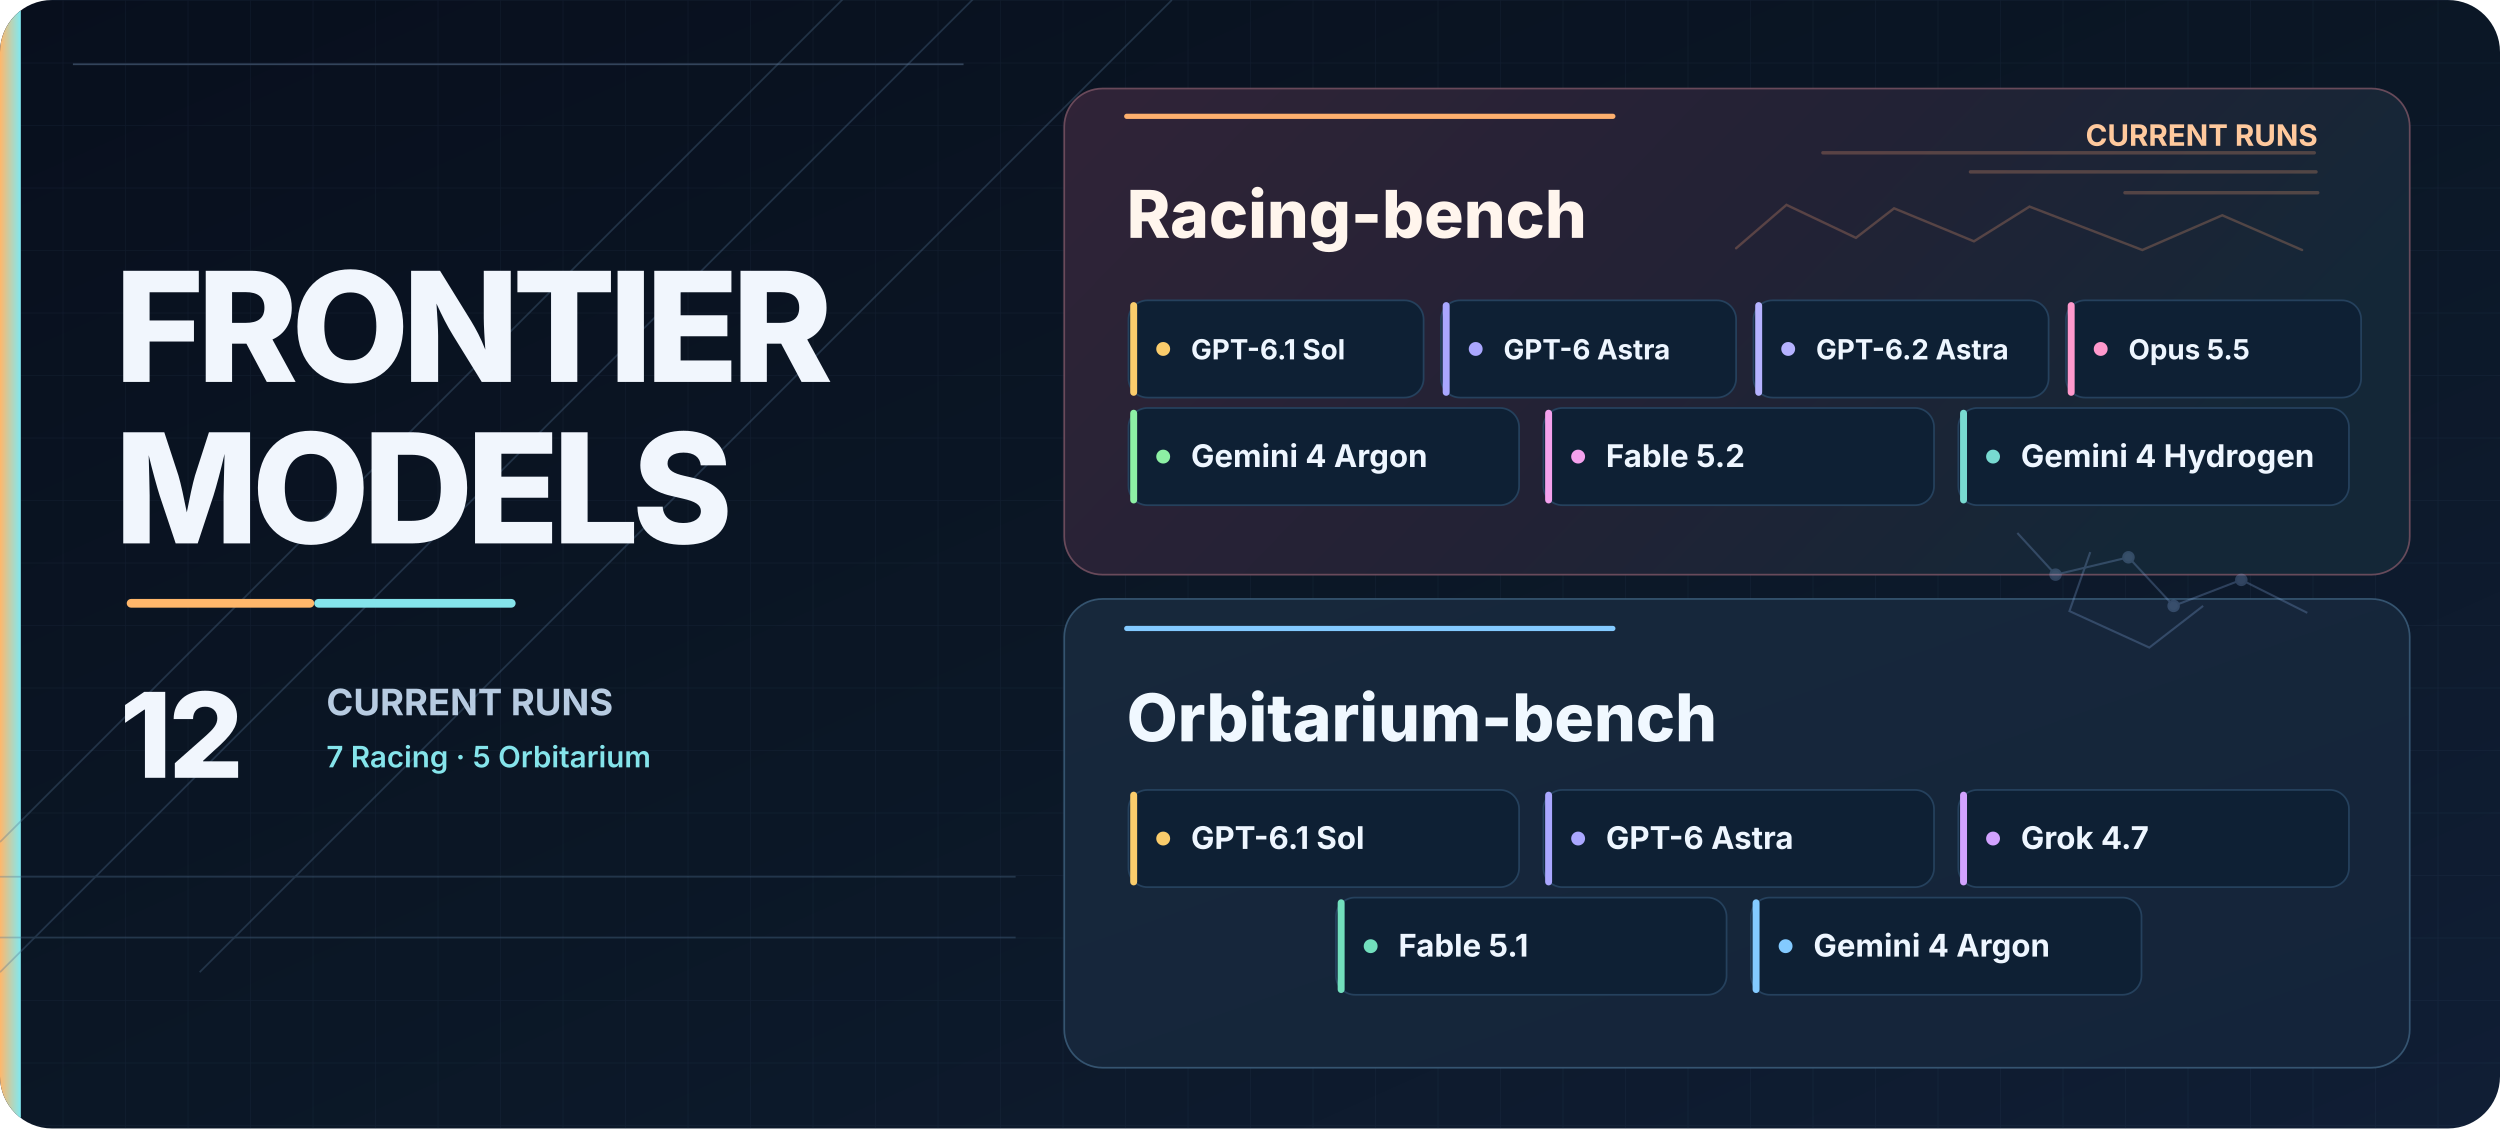
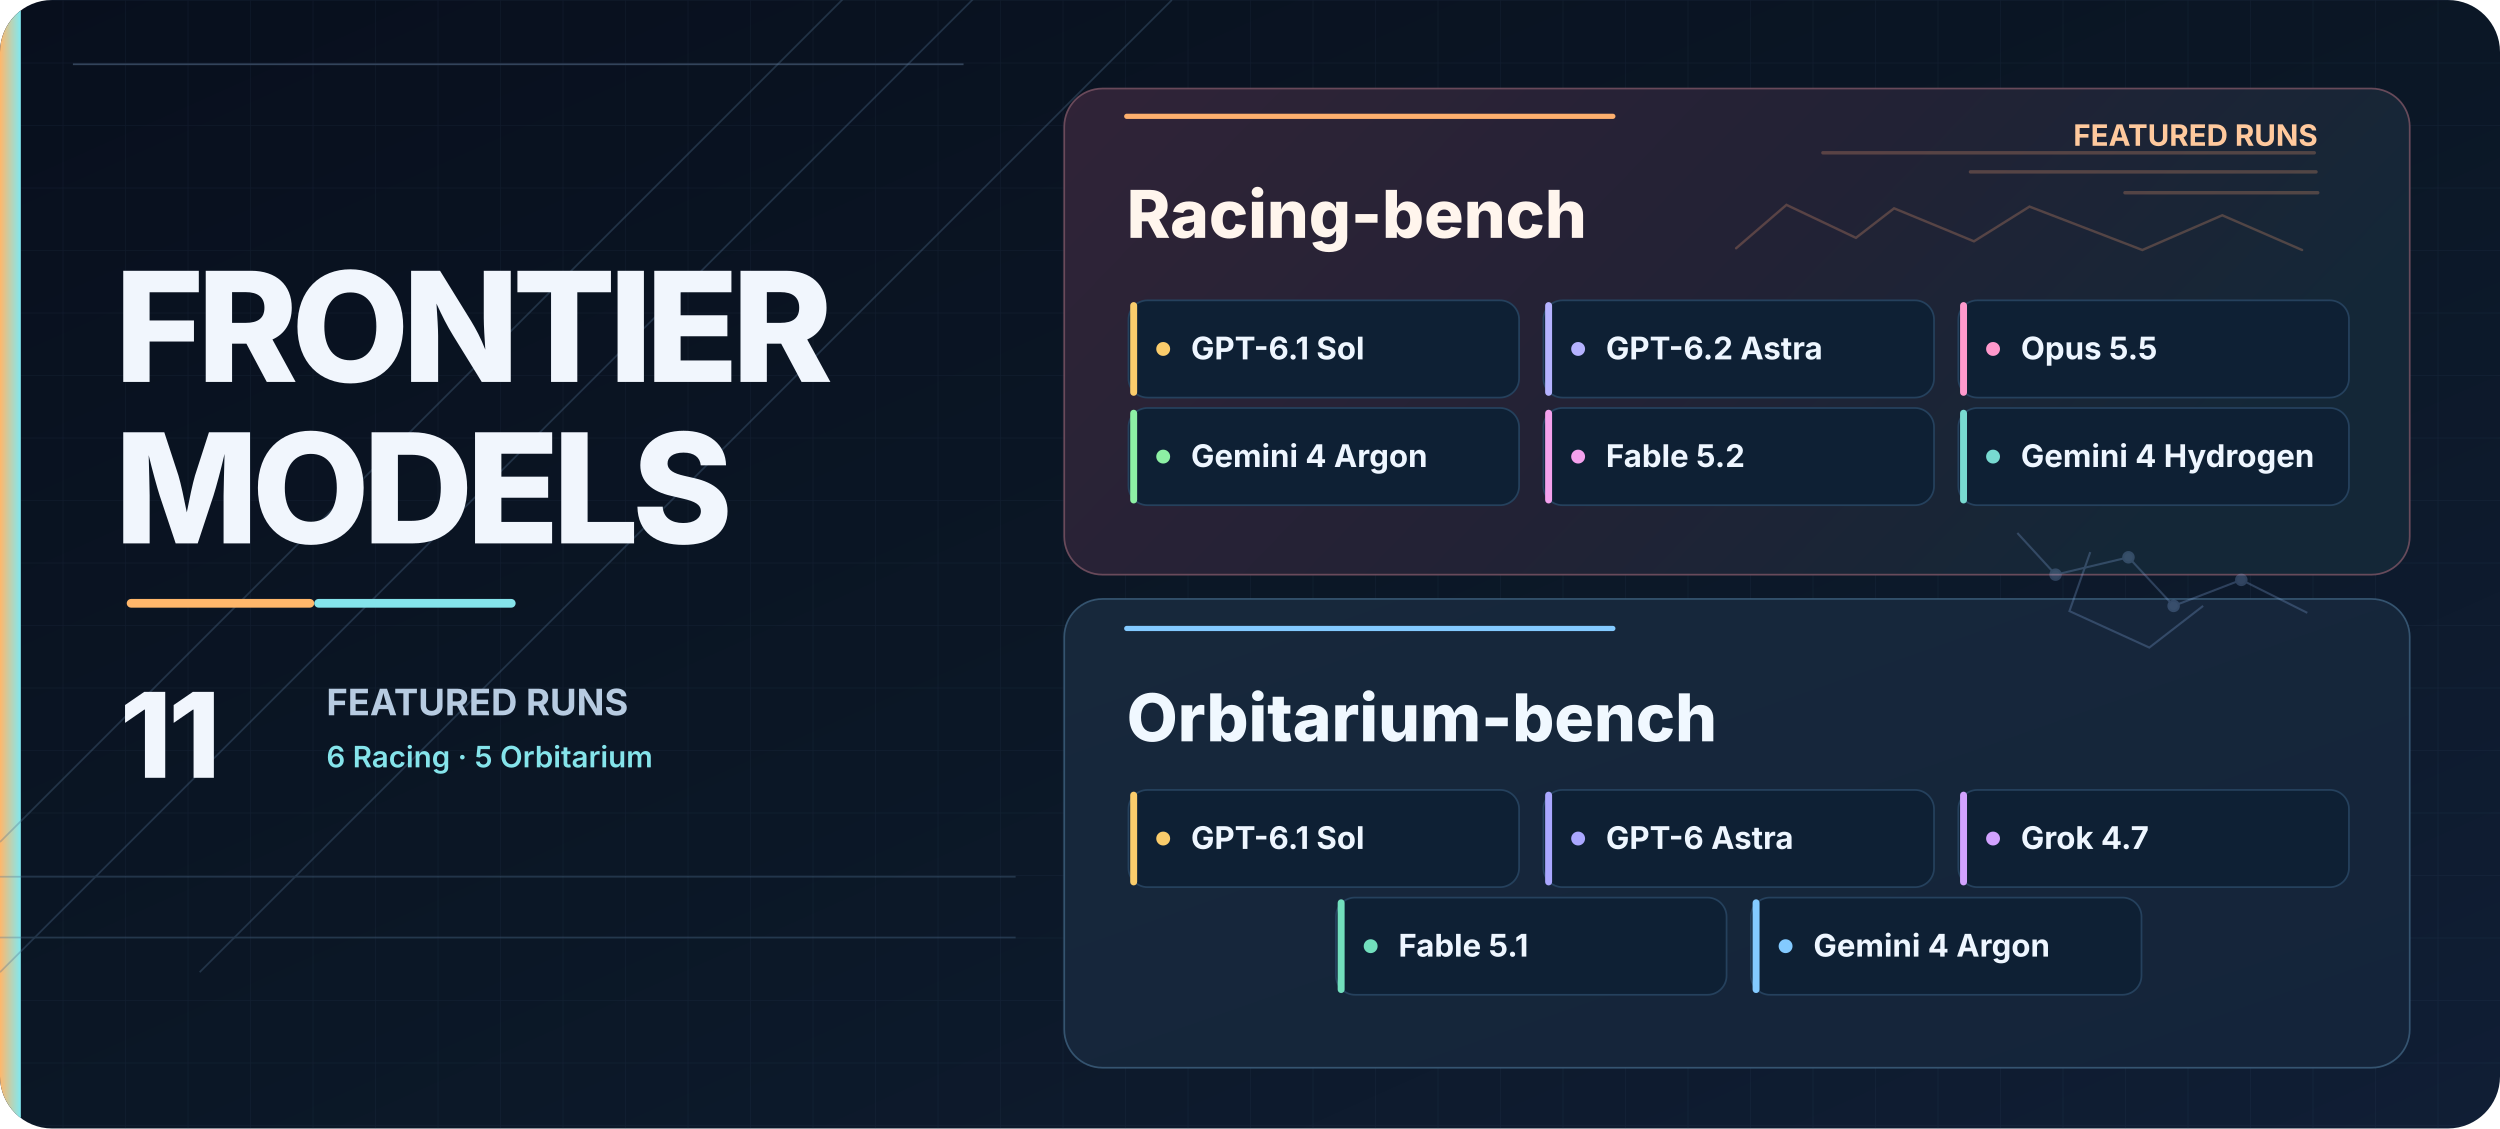
<svg xmlns="http://www.w3.org/2000/svg" viewBox="0 0 1440 650" role="img" aria-labelledby="title desc">
  <defs>
    <linearGradient id="base" x1="0" y1="0" x2="1" y2="1">
      <stop stop-color="#080f1d" />
      <stop offset=".52" stop-color="#0b1726" />
      <stop offset="1" stop-color="#101e35" />
    </linearGradient>
    <linearGradient id="race" x1="0" y1="0" x2="1" y2=".35">
      <stop stop-color="#302337" />
      <stop offset=".57" stop-color="#222235" />
      <stop offset="1" stop-color="#142737" />
    </linearGradient>
    <linearGradient id="orbit" x1="0" y1="0" x2="1" y2="1">
      <stop stop-color="#17283b" />
      <stop offset="1" stop-color="#14243a" />
    </linearGradient>
    <linearGradient id="rail" x1="0" y1="0" x2="1" y2="0">
      <stop stop-color="#ffb76b" />
      <stop offset="1" stop-color="#80e9f2" />
    </linearGradient>
    <pattern id="grid" width="36" height="36" patternUnits="userSpaceOnUse">
      <path d="M36 0H0V36" fill="none" stroke="#4b6386" stroke-opacity=".12" stroke-width=".8" />
    </pattern>
    <clipPath id="canvas">
      <rect width="1440" height="650" rx="30" />
    </clipPath>
  </defs>
  <g clip-path="url(#canvas)" font-family="Inter,Segoe UI,Arial,sans-serif">
    <rect width="1440" height="650" fill="url(#base)" />
    <rect width="1440" height="650" fill="url(#grid)" />
    <path d="M0 0H12V650H0Z" fill="url(#rail)" />
    <path d="M42 37H555" stroke="#33445b" stroke-width="1" />
    <g opacity=".34" stroke="#50708f" stroke-width="1" fill="none">
      <path d="M0 485L585 -100M0 560L605 -45M115 560L675 0" />
      <path d="M0 505H585M0 540H585" />
    </g>
    <text x="66" y="220" font-size="88" font-weight="800" letter-spacing="-4" fill="#f1f6fd">FRONTIER</text>
    <text x="66" y="313" font-size="88" font-weight="800" letter-spacing="-4" fill="#f1f6fd">MODELS</text>
    <rect x="73" y="345" width="108" height="5" rx="2.5" fill="#ffb76b" />
    <rect x="181" y="345" width="116" height="5" rx="2.5" fill="#85e4eb" />
-     <g data-role="current-run-count" aria-label="12 current runs: 7 Racing and 5 Orbitarium">
-       <text x="69" y="448" font-size="68" font-weight="800" letter-spacing="-2" fill="#f1f6fd">12</text>
-       <text x="188" y="412" font-size="21" font-weight="700" fill="#b7cbe1">CURRENT RUNS</text>
-       <text x="188" y="442" font-size="17" font-weight="600" fill="#85e4eb">7 Racing · 5 Orbitarium</text>
+     <g data-role="current-run-count" aria-label="11 featured runs: 6 Racing and 5 Orbitarium">
+       <text x="69" y="448" font-size="68" font-weight="800" letter-spacing="-2" fill="#f1f6fd">11</text>
+       <text x="188" y="412" font-size="21" font-weight="700" fill="#b7cbe1">FEATURED RUNS</text>
+       <text x="188" y="442" font-size="17" font-weight="600" fill="#85e4eb">6 Racing · 5 Orbitarium</text>
    </g>
    <g data-benchmark="racing">
      <rect x="613" y="51" width="775" height="280" rx="22" fill="url(#race)" stroke="#7d5565" stroke-opacity=".8" />
      <path d="M649 67H929" stroke="#fdaf6d" stroke-width="3" stroke-linecap="round" />
-       <text x="1335" y="84" text-anchor="end" font-size="17" font-weight="700" fill="#ffc99d">CURRENT RUNS</text>
+       <text x="1335" y="84" text-anchor="end" font-size="17" font-weight="700" fill="#ffc99d">FEATURED RUNS</text>
      <g stroke="#ec9b70" fill="none" stroke-linecap="round" opacity=".27">
        <path d="M1050 88h283M1135 99h199M1224 111h111" stroke-width="2" />
        <path d="M1000 143l29 -25 40 19 22 -17 46 19 32 -20 65 25 46 -20 46 20" stroke-width="1.4" />
      </g>
      <text x="649" y="137" font-size="38" font-weight="800" fill="#fff5ed">Racing-bench</text>
      <g data-role="run" data-benchmark="racing" data-model="gpt-6.1-sol-v3.4">
-         <rect x="650" y="173" width="170" height="56" rx="11" fill="#0e2034" stroke="#25415d" />
+         <rect x="650" y="173" width="225" height="56" rx="11" fill="#0e2034" stroke="#25415d" />
        <rect x="651" y="174" width="4" height="54" rx="2" fill="#facc6b" />
        <circle cx="670" cy="201" r="4" fill="#facc6b" />
-         <text x="686" y="207" font-size="16" font-weight="650" fill="#eef6ff">GPT-6.1 Sol</text>
-       </g>
-       <g data-role="run" data-benchmark="racing" data-model="gpt-6-astra-v3.4">
-         <rect x="830" y="173" width="170" height="56" rx="11" fill="#0e2034" stroke="#25415d" />
-         <rect x="831" y="174" width="4" height="54" rx="2" fill="#aaa7ff" />
-         <circle cx="850" cy="201" r="4" fill="#aaa7ff" />
-         <text x="866" y="207" font-size="16" font-weight="650" fill="#eef6ff">GPT-6 Astra</text>
+         <text x="686" y="207" font-size="18" font-weight="650" fill="#eef6ff">GPT-6.1 Sol</text>
      </g>
      <g data-role="run" data-benchmark="racing" data-model="gpt-astra-6.2-v3.4.1">
-         <rect x="1010" y="173" width="170" height="56" rx="11" fill="#0e2034" stroke="#25415d" />
-         <rect x="1011" y="174" width="4" height="54" rx="2" fill="#b5b2ff" />
-         <circle cx="1030" cy="201" r="4" fill="#b5b2ff" />
-         <text x="1046" y="207" font-size="16" font-weight="650" fill="#eef6ff">GPT-6.2 Astra</text>
+         <rect x="889" y="173" width="225" height="56" rx="11" fill="#0e2034" stroke="#25415d" />
+         <rect x="890" y="174" width="4" height="54" rx="2" fill="#b5b2ff" />
+         <circle cx="909" cy="201" r="4" fill="#b5b2ff" />
+         <text x="925" y="207" font-size="18" font-weight="650" fill="#eef6ff">GPT-6.2 Astra</text>
      </g>
      <g data-role="run" data-benchmark="racing" data-model="opus-5.5-v3.4">
-         <rect x="1190" y="173" width="170" height="56" rx="11" fill="#0e2034" stroke="#25415d" />
-         <rect x="1191" y="174" width="4" height="54" rx="2" fill="#ff99cc" />
-         <circle cx="1210" cy="201" r="4" fill="#ff99cc" />
-         <text x="1226" y="207" font-size="16" font-weight="650" fill="#eef6ff">Opus 5.5</text>
+         <rect x="1128" y="173" width="225" height="56" rx="11" fill="#0e2034" stroke="#25415d" />
+         <rect x="1129" y="174" width="4" height="54" rx="2" fill="#ff99cc" />
+         <circle cx="1148" cy="201" r="4" fill="#ff99cc" />
+         <text x="1164" y="207" font-size="18" font-weight="650" fill="#eef6ff">Opus 5.5</text>
      </g>
      <g data-role="run" data-benchmark="racing" data-model="gemini-4-argon-v3.4">
        <rect x="650" y="235" width="225" height="56" rx="11" fill="#0e2034" stroke="#25415d" />
        <rect x="651" y="236" width="4" height="54" rx="2" fill="#8df0a4" />
        <circle cx="670" cy="263" r="4" fill="#8df0a4" />
        <text x="686" y="269" font-size="18" font-weight="650" fill="#eef6ff">Gemini 4 Argon</text>
      </g>
      <g data-role="run" data-benchmark="racing" data-model="fable-5.2-v3.4.1">
        <rect x="889" y="235" width="225" height="56" rx="11" fill="#0e2034" stroke="#25415d" />
        <rect x="890" y="236" width="4" height="54" rx="2" fill="#f4a1ed" />
        <circle cx="909" cy="263" r="4" fill="#f4a1ed" />
        <text x="925" y="269" font-size="18" font-weight="650" fill="#eef6ff">Fable 5.2</text>
      </g>
      <g data-role="run" data-benchmark="racing" data-model="gemini-4-hydrogen-v3.4">
        <rect x="1128" y="235" width="225" height="56" rx="11" fill="#0e2034" stroke="#25415d" />
        <rect x="1129" y="236" width="4" height="54" rx="2" fill="#78dad1" />
        <circle cx="1148" cy="263" r="4" fill="#78dad1" />
        <text x="1164" y="269" font-size="18" font-weight="650" fill="#eef6ff">Gemini 4 Hydrogen</text>
      </g>
    </g>
    <g data-benchmark="orbitarium">
      <rect x="613" y="345" width="775" height="270" rx="22" fill="url(#orbit)" stroke="#3e617f" stroke-opacity=".8" />
      <path d="M649 362H929" stroke="#83caff" stroke-width="3" stroke-linecap="round" />
      <g opacity=".25" fill="none" stroke="#8eb6f0" stroke-width="1.2">
        <path d="M1162 307l22 24 42 -10 26 28 39 -15 38 19" />
        <path d="M1204 318l-12 34 46 21 31 -24" />
        <circle cx="1184" cy="331" r="3" fill="#9fc9ff" />
        <circle cx="1226" cy="321" r="3" fill="#9fc9ff" />
        <circle cx="1252" cy="349" r="3" fill="#9fc9ff" />
        <circle cx="1291" cy="334" r="3" fill="#9fc9ff" />
      </g>
      <text x="649" y="427" font-size="38" font-weight="800" fill="#f0f8ff">Orbitarium-bench</text>
      <g data-role="run" data-benchmark="orbitarium" data-model="gpt-6.1-sol-source">
        <rect x="650" y="455" width="225" height="56" rx="11" fill="#0e2034" stroke="#25415d" />
        <rect x="651" y="456" width="4" height="54" rx="2" fill="#facc6b" />
        <circle cx="670" cy="483" r="4" fill="#facc6b" />
        <text x="686" y="489" font-size="18" font-weight="650" fill="#eef6ff">GPT-6.1 Sol</text>
      </g>
      <g data-role="run" data-benchmark="orbitarium" data-model="gpt-6-astra-max-frontier-v2">
        <rect x="889" y="455" width="225" height="56" rx="11" fill="#0e2034" stroke="#25415d" />
        <rect x="890" y="456" width="4" height="54" rx="2" fill="#aaa7ff" />
        <circle cx="909" cy="483" r="4" fill="#aaa7ff" />
        <text x="925" y="489" font-size="18" font-weight="650" fill="#eef6ff">GPT-6 Astra</text>
      </g>
      <g data-role="run" data-benchmark="orbitarium" data-model="grok-4.7-solar-source">
        <rect x="1128" y="455" width="225" height="56" rx="11" fill="#0e2034" stroke="#25415d" />
        <rect x="1129" y="456" width="4" height="54" rx="2" fill="#d2a2ff" />
        <circle cx="1148" cy="483" r="4" fill="#d2a2ff" />
        <text x="1164" y="489" font-size="18" font-weight="650" fill="#eef6ff">Grok 4.7</text>
      </g>
      <g data-role="run" data-benchmark="orbitarium" data-model="fable-5.1-frontier-v2">
        <rect x="769.5" y="517" width="225" height="56" rx="11" fill="#0e2034" stroke="#25415d" />
        <rect x="770.5" y="518" width="4" height="54" rx="2" fill="#72dfbd" />
        <circle cx="789.5" cy="545" r="4" fill="#72dfbd" />
        <text x="805.5" y="551" font-size="18" font-weight="650" fill="#eef6ff">Fable 5.1</text>
      </g>
      <g data-role="run" data-benchmark="orbitarium" data-model="gemini-4-argon-source">
        <rect x="1008.5" y="517" width="225" height="56" rx="11" fill="#0e2034" stroke="#25415d" />
        <rect x="1009.5" y="518" width="4" height="54" rx="2" fill="#83caff" />
        <circle cx="1028.5" cy="545" r="4" fill="#83caff" />
        <text x="1044.5" y="551" font-size="18" font-weight="650" fill="#eef6ff">Gemini 4 Argon</text>
      </g>
    </g>
  </g>
</svg>
